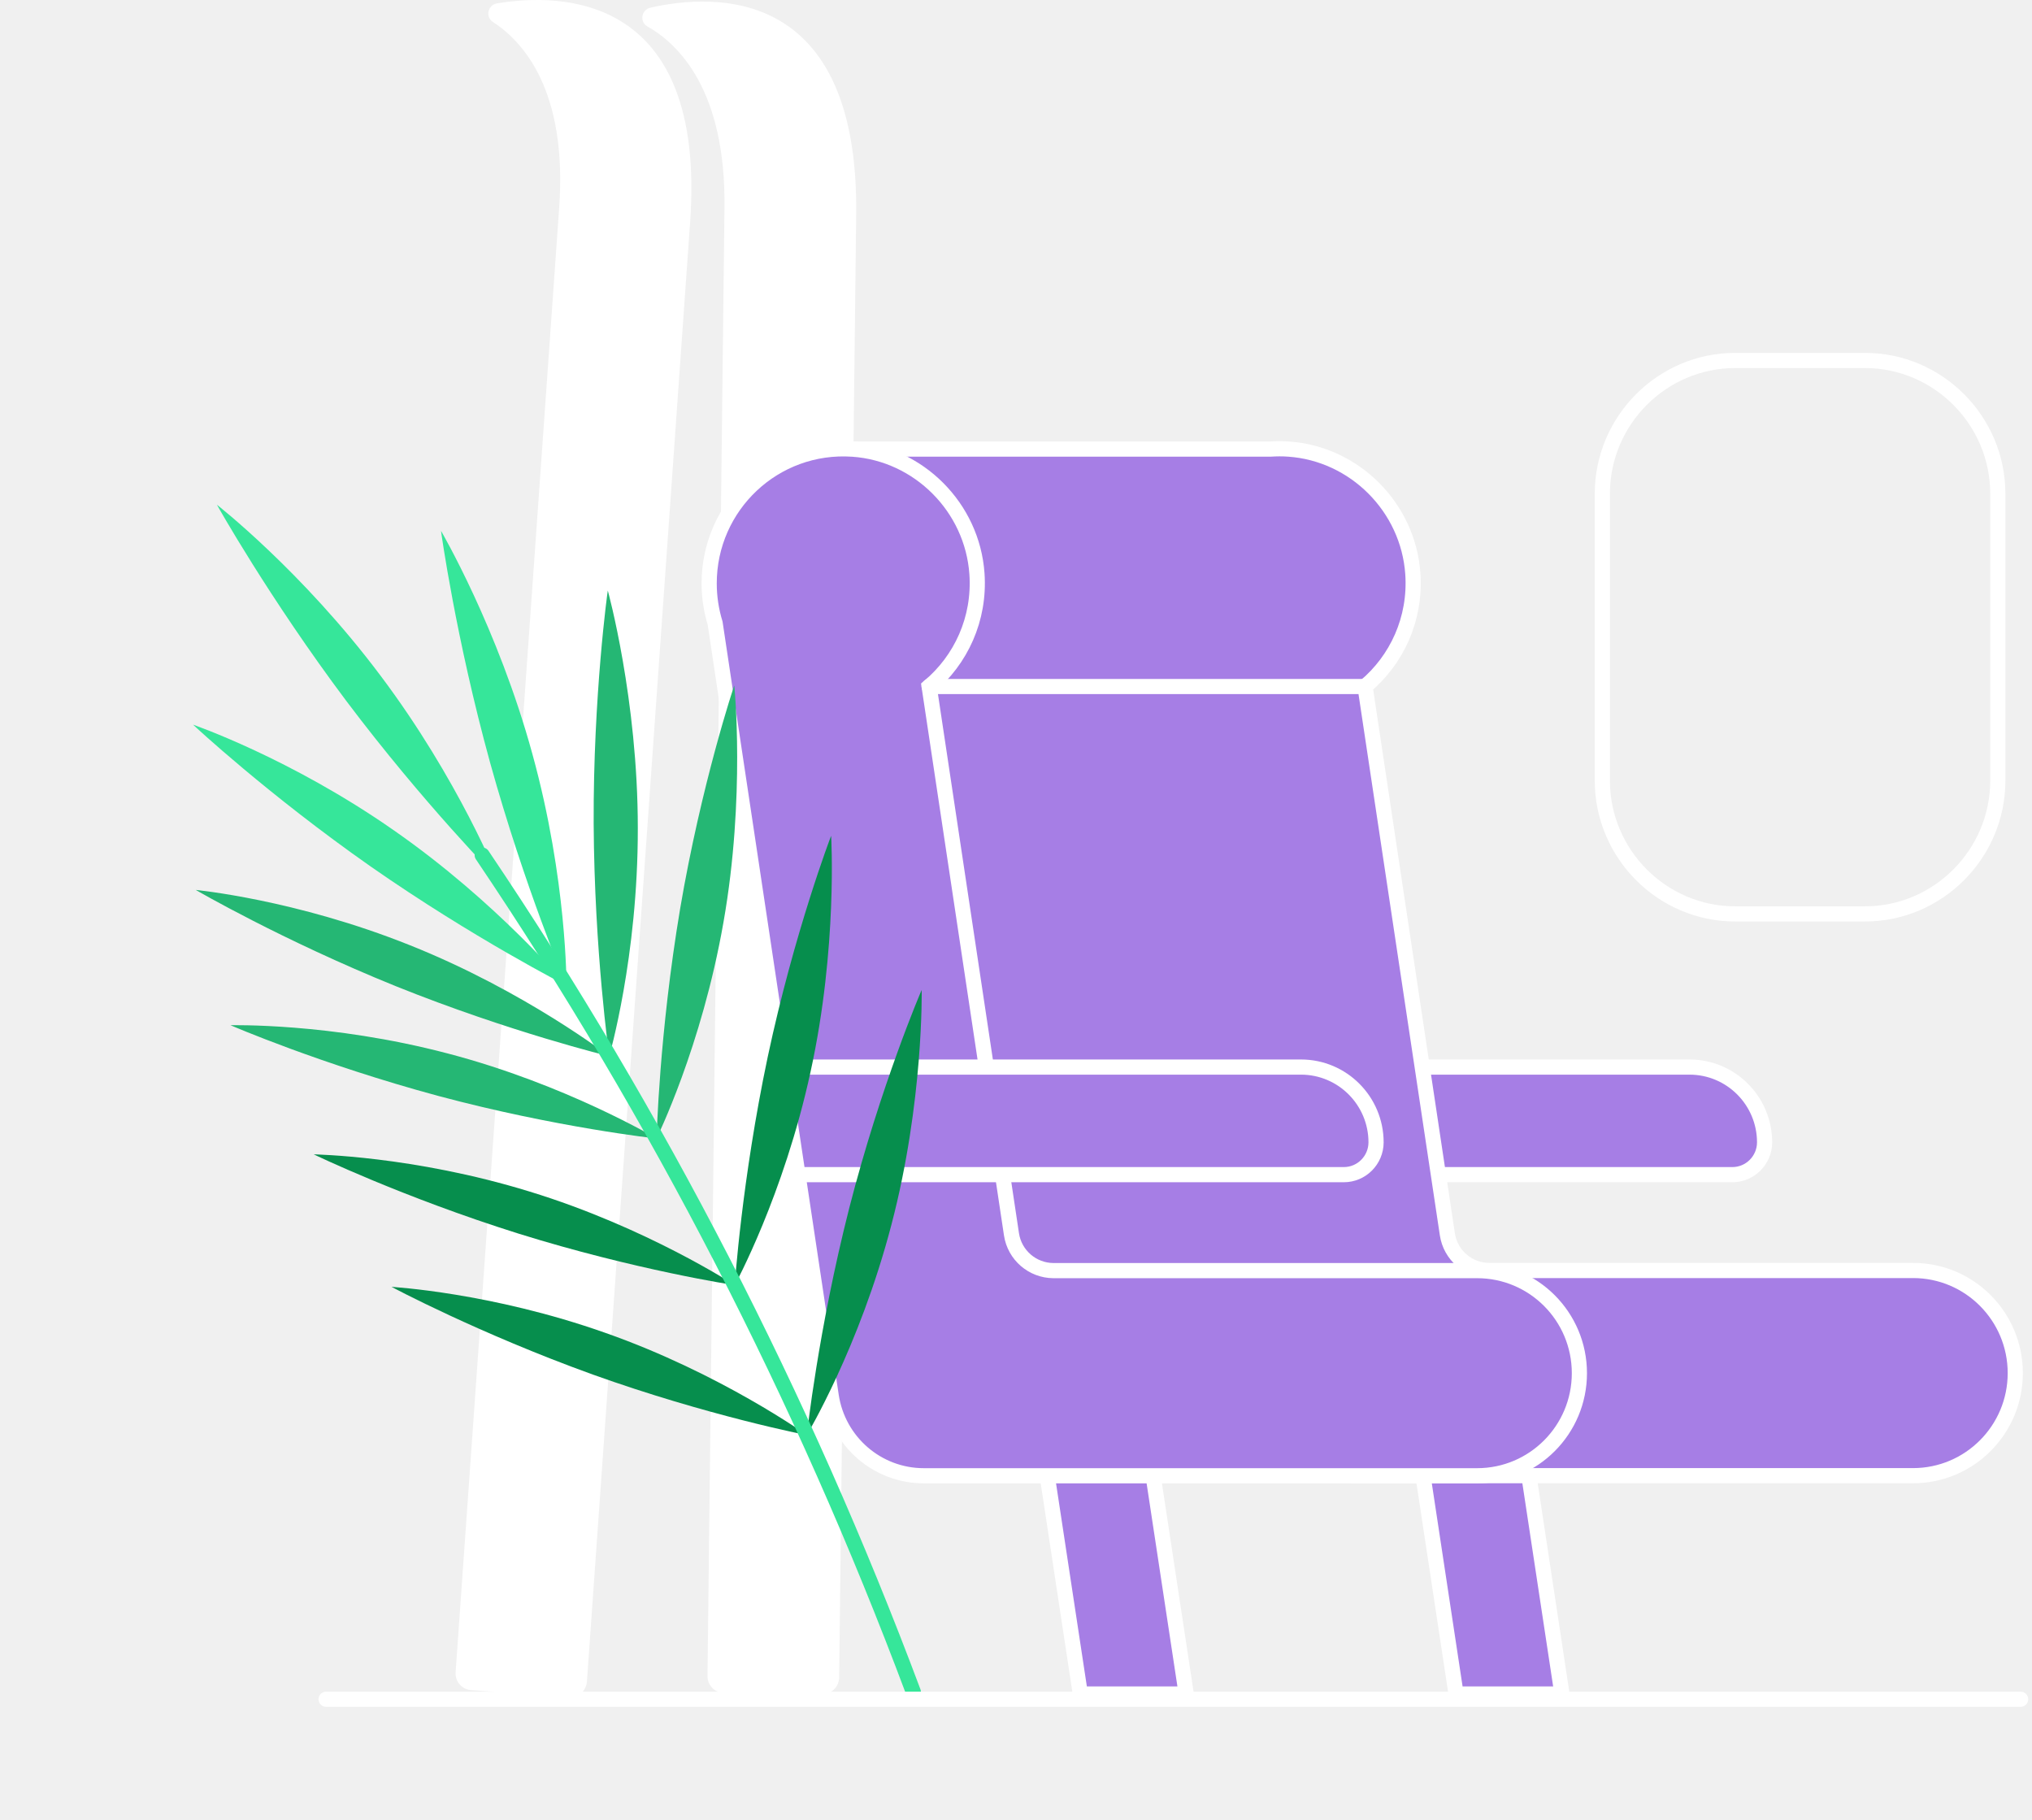
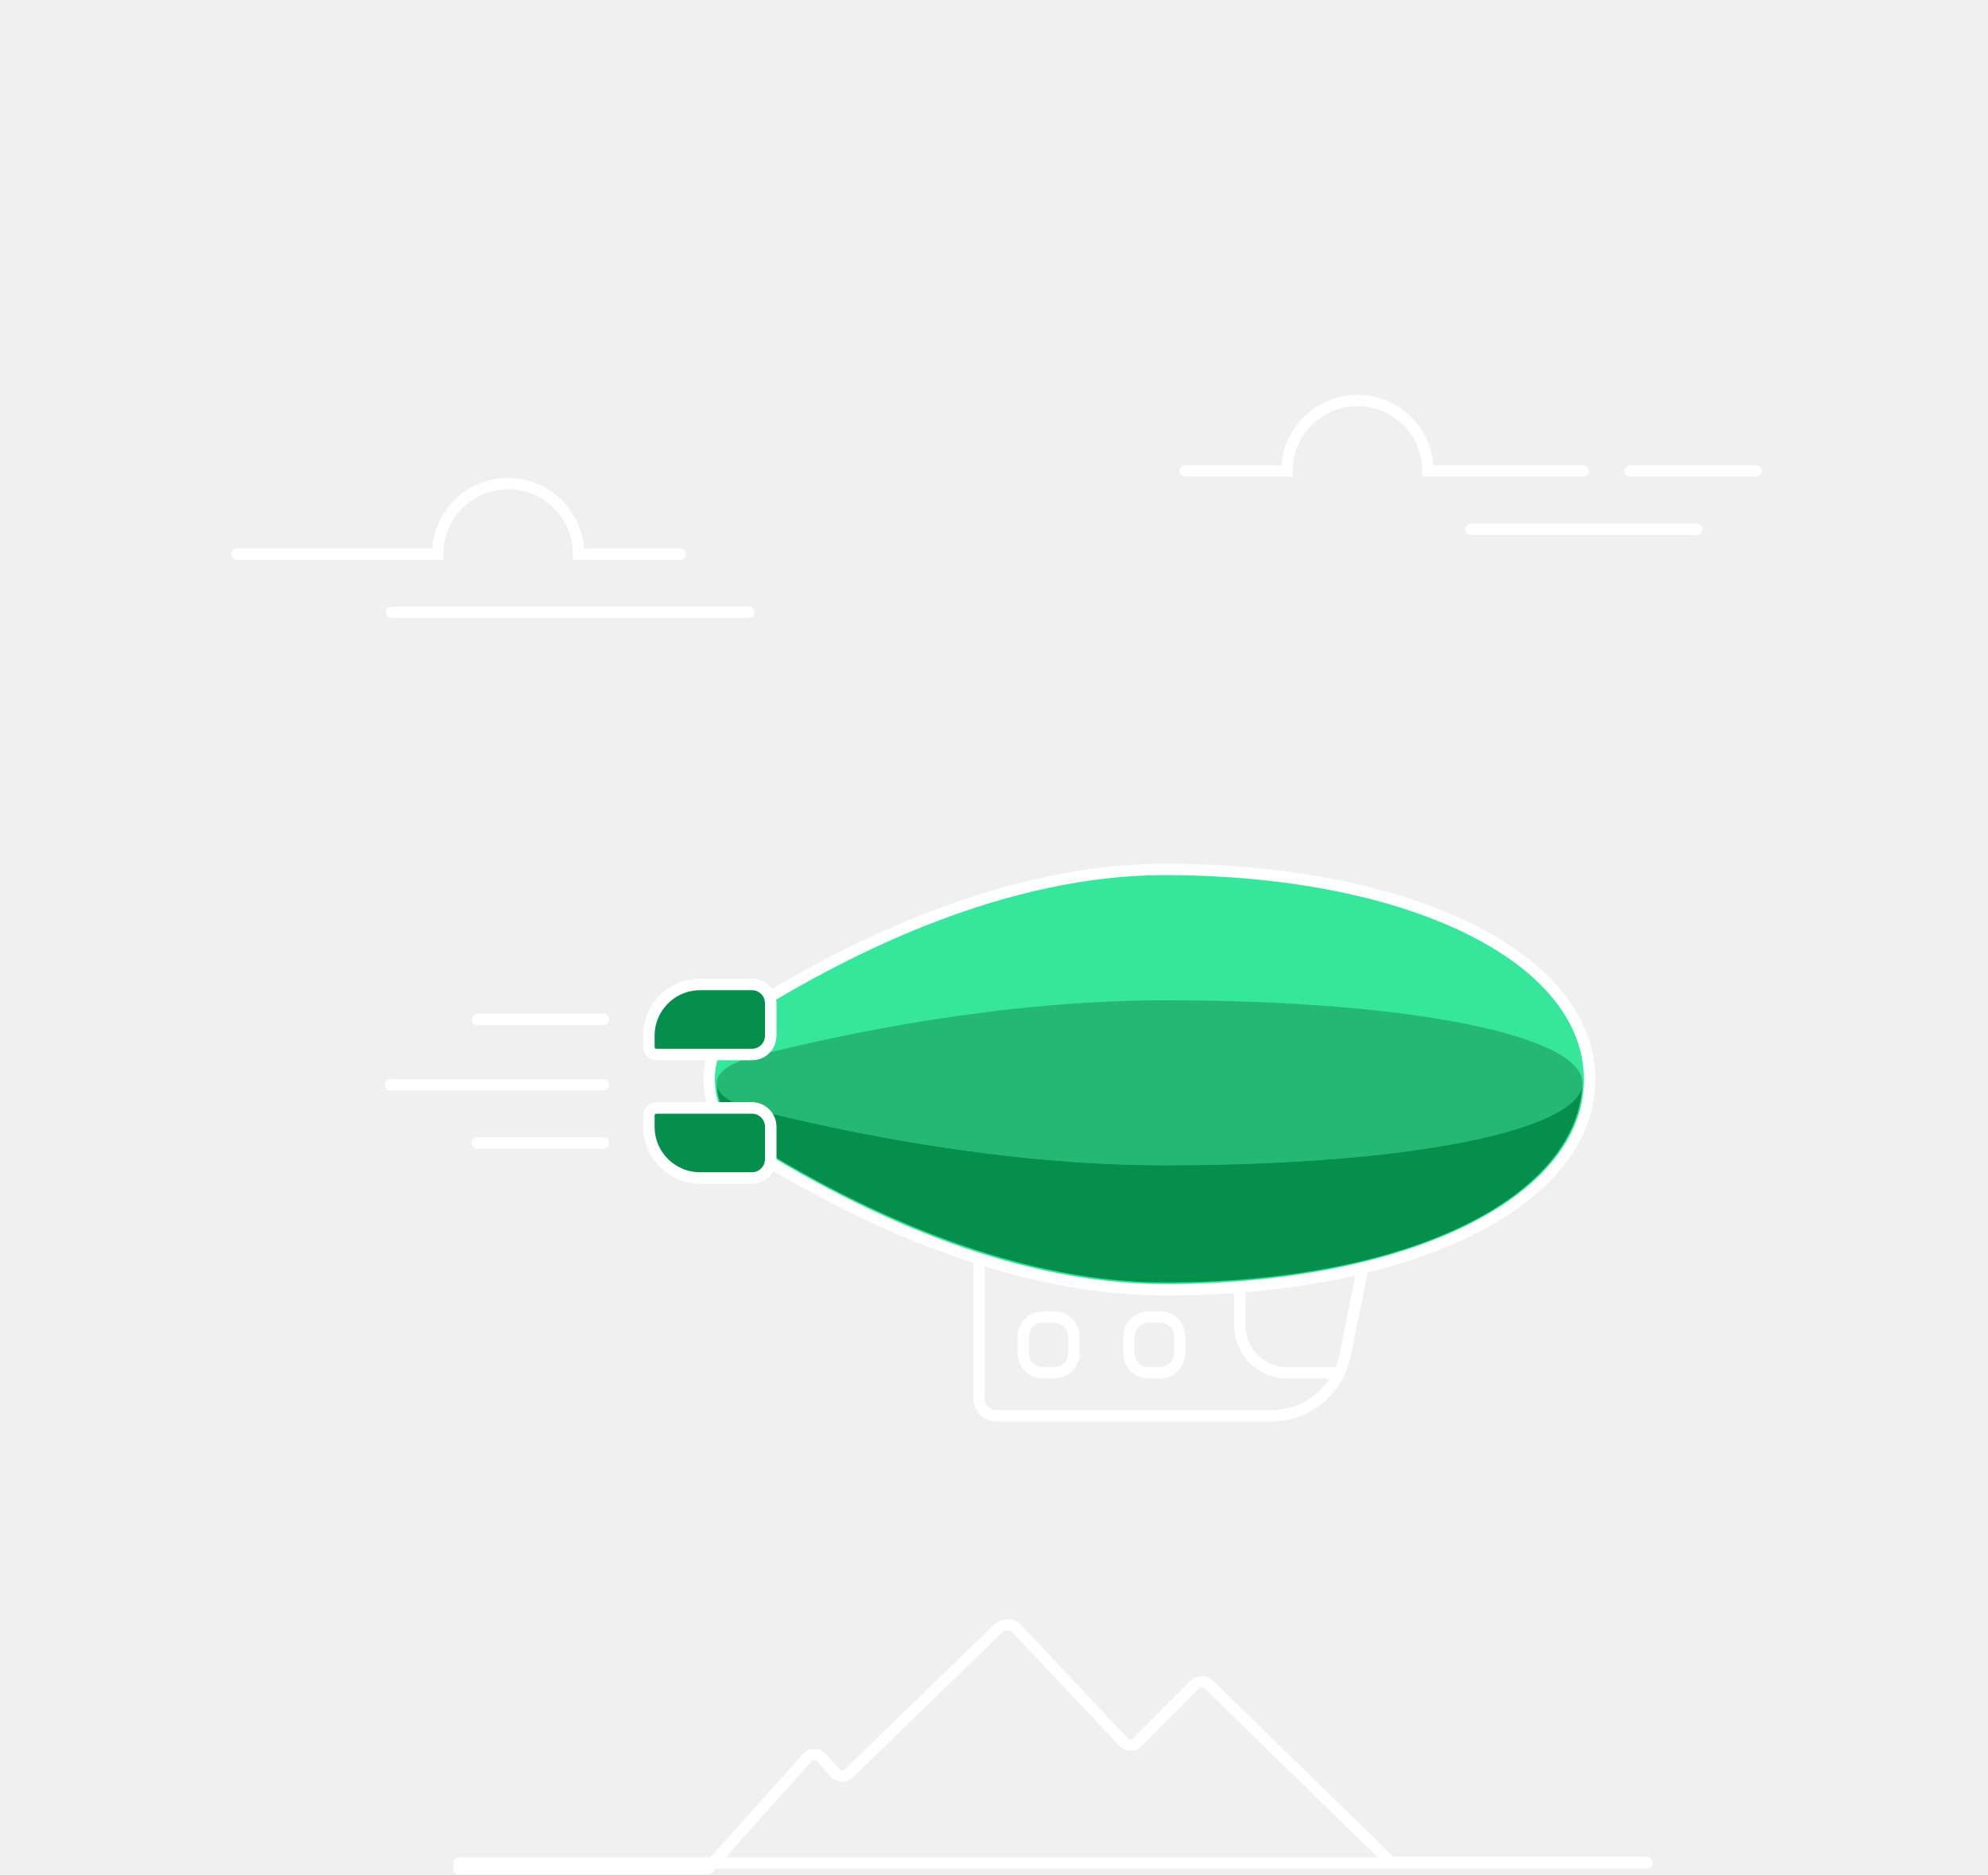
- <svg xmlns="http://www.w3.org/2000/svg" width="268" height="240" fill="none">
-   <path d="M62.126 222.89c-1.208-.084-2.129-1.144-2.036-2.356L73.752 27.366c1.098-15.486-4.799-21.919-8.745-24.47-1.022-.661-.667-2.246.532-2.45C73.997-.953 93.159-.885 91.022 29.29L77.41 221.763c-.085 1.212-1.141 2.136-2.349 2.043l-12.936-.916z" fill="#fff" />
-   <path d="M95.483 223.263c-1.217-.017-2.188-1.017-2.171-2.229l2.239-193.634c.186-15.528-6.075-21.605-10.164-23.911-1.065-.602-.803-2.204.389-2.475 8.356-1.899 27.494-2.967 27.147 27.284l-2.247 192.931c-.017 1.221-1.014 2.195-2.222 2.178l-12.97-.144z" fill="#fff" />
-   <path d="M245.97 120.526h-17.118c-9.634 0-17.52-7.907-17.52-17.58V65.118c0-9.673 7.886-17.579 17.52-17.579h17.118c9.635 0 17.521 7.907 17.521 17.579v37.828c0 9.665-7.886 17.58-17.521 17.58z" stroke="#fff" stroke-width="2" />
-   <path d="M228.482 154.913h-60.741v-14.189h55.089c5.466 0 9.902 4.45 9.902 9.934-.008 2.348-1.909 4.255-4.25 4.255zM156.453 223.407h-13.966l-6.312-41.591h13.967l6.311 41.591zM206.008 223.407h-13.967l-6.303-41.591h13.967l6.303 41.591z" fill="#A67EE5" stroke="#fff" stroke-width="2" stroke-miterlimit="10" />
-   <path d="M252.309 167.551h-55.891c-2.763 0-5.112-2.026-5.526-4.772l-10.857-72.242c4.174-3.501 6.717-8.9 6.303-14.884-.608-8.739-7.672-15.825-16.383-16.427-.811-.059-1.614-.051-2.408 0h-55.089l-.312 102.89 15.766 23.352 47.189 8.391c1.326.483 2.746.754 4.224.754h72.984c7.452 0 13.485-6.06 13.485-13.527 0-7.476-6.033-13.536-13.485-13.536z" fill="#A67EE5" stroke="#fff" stroke-width="2" stroke-miterlimit="10" />
-   <path d="M133.404 162.787l-10.857-72.241c4.174-3.501 6.717-8.9 6.303-14.884-.608-8.739-7.672-15.825-16.383-16.427-10.333-.712-18.934 7.484-18.934 17.698 0 1.831.279 3.594.786 5.255L109.628 184.079c.913 6.06 6.1 10.544 12.209 10.544h72.984c7.452 0 13.485-6.06 13.485-13.528 0-7.476-6.041-13.527-13.485-13.527H138.93c-2.763-.017-5.112-2.043-5.526-4.781z" fill="#A67EE5" stroke="#fff" stroke-width="2" stroke-miterlimit="10" />
-   <path d="M177.238 154.913h-71.995l-2.129-14.189h68.472c5.466 0 9.902 4.45 9.902 9.934-.008 2.348-1.909 4.255-4.25 4.255z" fill="#A67EE5" stroke="#fff" stroke-width="2" stroke-miterlimit="10" />
-   <path d="M122.547 90.537h57.488" stroke="#fff" stroke-width="2" stroke-miterlimit="10" stroke-linecap="round" />
-   <path d="M50.163 89.071c10.35 13.753 15.589 26.951 15.589 26.924-.026-.007-9.88-10.007-20.077-23.553-10.172-13.571-17.066-25.861-17.067-25.882-.026-.007 11.226 8.739 21.555 22.511zM51.922 109.489c13.717 9.539 22.811 20.511 22.797 20.486-.019.006-12.308-6.27-25.84-15.708-13.514-9.465-23.412-18.675-23.416-18.701-.023.008 12.752 4.356 26.459 13.923z" fill="#36E69A" />
-   <path d="M64.64 100.581c4.568 16.471 10.059 29.379 10.079 29.394-.018.017.097-13.847-4.497-30.522-4.562-16.677-12.075-29.461-12.055-29.445-.014.014 1.937 14.1 6.473 30.573z" fill="#36E69A" />
-   <path d="M78.298 108.621c.096 16.905 2.051 30.654 2.061 30.67-.025.004 3.784-13.013 3.762-30.054.008-17.037-3.965-31.378-3.958-31.355-.019.005-1.929 13.844-1.865 30.739z" fill="#25B774" />
-   <path d="M54.065 124.656c15.151 6.039 26.312 14.657 26.293 14.635-.007.015-13.166-3.197-28.171-9.239-14.993-6.071-26.355-12.676-26.368-12.69-.014.013 13.099 1.224 28.246 7.294zM59.044 138.93c15.592 4.071 27.573 11.22 27.556 11.209-.003.023-13.308-1.46-28.784-5.605-15.473-4.17-27.409-9.318-27.419-9.334-.007.026 13.059-.372 28.647 3.73zM89.696 119.886c-2.764 16.471-3.098 30.231-3.095 30.246-.024-.003 5.936-11.994 8.824-28.543 2.912-16.535 1.416-31.206 1.421-31.188-.028-0-4.359 13.026-7.151 29.485z" fill="#25B774" />
-   <path d="M69.841 157.14c15.411 4.711 27.083 12.354 27.07 12.34-.003.023-13.239-2.017-28.529-6.793-15.29-4.804-26.995-10.439-27.004-10.455-.007.026 13.057.167 28.463 4.908z" fill="#068E4D" />
-   <path d="M101.254 139.387c-3.444 16.341-4.347 30.078-4.341 30.097-.024-.003 6.431-11.74 9.995-28.158 3.595-16.402 2.706-31.116 2.711-31.097-.024-.003-4.893 12.828-8.365 29.158zM79.878 175.79c15.203 5.349 26.557 13.481 26.544 13.467-.006.019-13.147-2.571-28.23-7.979-15.081-5.443-26.544-11.555-26.553-11.571-.007.025 13.041.704 28.24 6.083z" fill="#068E4D" />
-   <path d="M111.998 159.354c-4.117 16.186-5.586 29.887-5.579 29.899-.026-.007 6.906-11.475 11.148-27.729 4.268-16.247 3.994-30.981 3.993-30.964-.024-.003-5.419 12.614-9.562 28.794z" fill="#068E4D" />
-   <path d="M63.598 112.768c23.181 34.376 42.278 71.413 56.86 110.366" stroke="#36E69A" stroke-width="2" stroke-miterlimit="10" stroke-linecap="round" stroke-linejoin="round" />
-   <path d="M43.009 224.097H266.5" stroke="#fff" stroke-width="2" stroke-miterlimit="10" stroke-linecap="round" />
+ <svg xmlns="http://www.w3.org/2000/svg" viewBox="0 0 350 330">
+   <g id="dirigible">
+     <g id="basket">
+       <animateTransform dur="1s" repeatCount="indefinite" calcMode="spline" attributeName="transform" type="translate" values="0, -0.25; 0, 0; 0, -0.25" keySplines="0.33 0 0.67 1; 0.33 0 0.67 1" additive="sum" />
+       <animateTransform dur="1s" repeatCount="indefinite" calcMode="spline" attributeName="transform" type="scale" values="1, 0.95; 1, 1; 1, 0.95" keySplines="0.33 0 0.67 1; 0.33 0 0.67 1" additive="sum" />
+       <animateTransform dur="1s" repeatCount="indefinite" calcMode="spline" attributeName="transform" type="skewX" values="-4; 0; -4" keySplines="0.33 0 0.67 1; 0.33 0 0.67 1" additive="sum" />
+       <path d="M175.44,249.28h48.36a13.27,13.27,0,0,0,13-10.65l3.74-18.32H172.36v25.89A3.09,3.09,0,0,0,175.44,249.28Z" fill="none" stroke="#fff" stroke-linecap="round" stroke-linejoin="round" stroke-width="2" />
+       <path d="M235.79,241.69h-9.22a8.31,8.31,0,0,1-8.28-8.31V220.31" fill="none" stroke="#fff" stroke-linecap="round" stroke-miterlimit="10" stroke-width="2" />
+       <path d="M204.25,231.88h-2.05a3.45,3.45,0,0,0-3.43,3.45v2.92a3.45,3.45,0,0,0,3.43,3.45h2.05a3.45,3.45,0,0,0,3.43-3.45v-2.92A3.44,3.44,0,0,0,204.25,231.88Z" fill="none" stroke="#fff" stroke-linecap="round" stroke-linejoin="round" stroke-width="2" />
+       <path d="M185.64,231.88h-2.05a3.45,3.45,0,0,0-3.43,3.45v2.92a3.45,3.45,0,0,0,3.43,3.45h2.05a3.45,3.45,0,0,0,3.43-3.45v-2.92A3.45,3.45,0,0,0,185.64,231.88Z" fill="none" stroke="#fff" stroke-linecap="round" stroke-linejoin="round" stroke-width="2" />
+     </g>
+     <g id="baloon">
+       <path d="M205,227.08c43.38,0,74.86-15.55,74.86-37s-31.48-37-74.86-37c-27.94,0-55.36,13.53-73.46,24.87a14.3,14.3,0,0,0,0,24.21c18.09,11.33,45.52,24.87,73.46,24.87" fill="#36e69a" />
+       <path d="M205,227.08c43.38,0,74.86-15.55,74.86-37s-31.48-37-74.86-37c-27.94,0-55.36,13.53-73.46,24.87a14.3,14.3,0,0,0,0,24.21C149.63,213.54,177.06,227.08,205,227.08Z" fill="none" stroke="#fff" stroke-width="2" />
+       <path d="M205,176.09c-28.23,0-56.07,5.76-72.81,10-3.95,1-6,2.66-6.08,4.34A12.93,12.93,0,0,1,132.18,179c16.74-10.5,44.58-24.68,72.81-24.68,44.81,0,73.64,16,73.64,35.75,0,0.12,0,.24,0,0.37-0.37-7.95-29.1-14.37-73.63-14.37" fill="#36e69a" />
+       <path d="M132.18,195.12c16.74,4.27,44.58,10,72.81,10,44.14,0,72.75-6.32,73.6-14.18-0.86,19.34-29.45,34.86-73.6,34.86-28.23,0-56.07-14.19-72.81-24.68a12.88,12.88,0,0,1-6-10.18c0.26,1.61,2.26,3.18,6,4.14" fill="#068e4d" />
+       <path d="M132.18,186.12c16.74-4.27,44.58-10,72.81-10,44.53,0,73.26,6.43,73.61,14.38,0,0.17,0,.34,0,0.51-0.85,7.86-29.45,14.17-73.6,14.17-28.23,0-56.07-5.76-72.81-10-3.79-1-5.79-2.53-6-4.13l0-.51c0.13-1.69,2.15-3.36,6.1-4.37" fill="#25b774">
+         <animate attributeName="d" attributeType="XML" values="       M132.18,186.12c16.74-4.27,44.58-10,72.81-10,44.53,0,73.26,6.43,73.61,14.38,0,0.17,0,.34,0,0.51-0.85,7.86-29.45,14.17-73.6,14.17-28.23,0-56.07-5.76-72.81-10-3.79-1-5.79-2.53-6-4.13l0-.51c0.13-1.69,2.15-3.36,6.1-4.37;       M 132.18 186.12 C 148.92 181.85 176.947 179.31 205.177 179.31 C 249.707 179.31 278.25 182.55 278.6 190.5 C 278.6 190.67 278.6 190.84 278.6 191.01 C 277.75 198.87 249.337 208.37 205.187 208.37 C 176.957 208.37 147.81 201.235 132.19 195.18 C 128.4 194.18 126.4 192.65 126.19 191.05 L 126.19 190.54 C 126.32 188.85 128.34 187.18 132.29 186.17;       M132.18,186.12c16.74-4.27,44.58-10,72.81-10,44.53,0,73.26,6.43,73.61,14.38,0,0.17,0,.34,0,0.51-0.85,7.86-29.45,14.17-73.6,14.17-28.23,0-56.07-5.76-72.81-10-3.79-1-5.79-2.53-6-4.13l0-.51c0.13-1.69,2.15-3.36,6.1-4.37;       " dur="2s" repeatCount="indefinite" calcMode="spline" keySplines="0.33 0 0.67 1; 0.33 0 0.67 1" />
+   /&gt;
+       </path>
+     </g>
+     <g id="tail">
+       <path d="M123.23,173.34h9.16a3.29,3.29,0,0,1,3.29,3.3v5.71a3.29,3.29,0,0,1-3.29,3.3H115.57a1.32,1.32,0,0,1-1.32-1.32v-2a9,9,0,0,1,9-9" fill="#068e4d" />
+       <path d="M123.23,173.34h9.16a3.29,3.29,0,0,1,3.29,3.3v5.71a3.29,3.29,0,0,1-3.29,3.3H115.57a1.32,1.32,0,0,1-1.32-1.32v-2A9,9,0,0,1,123.23,173.34Z" fill="none" stroke="#fff" stroke-linecap="round" stroke-linejoin="round" stroke-width="2" />
+       <path d="M123.23,207.39h9.16a3.29,3.29,0,0,0,3.29-3.3v-5.71a3.29,3.29,0,0,0-3.29-3.3H115.57a1.32,1.32,0,0,0-1.32,1.32v2a9,9,0,0,0,9,9" fill="#068e4d" />
+       <path d="M123.23,207.39h9.16a3.29,3.29,0,0,0,3.29-3.3v-5.71a3.29,3.29,0,0,0-3.29-3.3H115.57a1.32,1.32,0,0,0-1.32,1.32v2A9,9,0,0,0,123.23,207.39Z" fill="none" stroke="#fff" stroke-linecap="round" stroke-linejoin="round" stroke-width="2" />
+       <path d="M123.23,173.34h9.16a3.29,3.29,0,0,1,3.29,3.3v5.71a3.29,3.29,0,0,1-3.29,3.3H115.57a1.32,1.32,0,0,1-1.32-1.32v-2a9,9,0,0,1,9-9" fill="#068e4d" />
+       <path d="M123.23,173.34h9.16a3.29,3.29,0,0,1,3.29,3.3v5.71a3.29,3.29,0,0,1-3.29,3.3H115.57a1.32,1.32,0,0,1-1.32-1.32v-2A9,9,0,0,1,123.23,173.34Z" fill="none" stroke="#fff" stroke-linecap="round" stroke-linejoin="round" stroke-width="2" />
+       <path d="M123.23,207.39h9.16a3.29,3.29,0,0,0,3.29-3.3v-5.71a3.29,3.29,0,0,0-3.29-3.3H115.57a1.32,1.32,0,0,0-1.32,1.32v2a9,9,0,0,0,9,9" fill="#068e4d" />
+       <path d="M123.23,207.39h9.16a3.29,3.29,0,0,0,3.29-3.3v-5.71a3.29,3.29,0,0,0-3.29-3.3H115.57a1.32,1.32,0,0,0-1.32,1.32v2A9,9,0,0,0,123.23,207.39Z" fill="none" stroke="#fff" stroke-linecap="round" stroke-linejoin="round" stroke-width="2" />
+     </g>
+   </g>
+   <g id="cloud-1">
+     <line x1="68.95" y1="107.8" x2="131.86" y2="107.8" fill="none" stroke="#fff" stroke-linecap="round" stroke-miterlimit="10" stroke-width="2" />
+     <g>
+       <path d="M41.77,97.54H77.06a12.4,12.4,0,1,1,24.8,0h17.93" fill="none" stroke="#fff" stroke-linecap="round" stroke-miterlimit="10" stroke-width="2" />
+     </g>
+   </g>
+   <g id="cloud-2">
+     <line x1="258.96" y1="93.19" x2="298.74" y2="93.19" fill="none" stroke="#fff" stroke-linecap="round" stroke-miterlimit="10" stroke-width="2" />
+     <g>
+       <path d="M278.75,82.91H251.39a12.4,12.4,0,1,0-24.8,0H208.65" fill="none" stroke="#fff" stroke-linecap="round" stroke-miterlimit="10" stroke-width="2" />
+       <line x1="287.01" y1="82.91" x2="309.21" y2="82.91" fill="none" stroke="#fff" stroke-linecap="round" stroke-miterlimit="10" stroke-width="2" />
+     </g>
+   </g>
+   <g id="exhaust">
+     <line x1="106.25" y1="179.49" x2="84.05" y2="179.49" fill="none" stroke="#fff" stroke-linecap="round" stroke-miterlimit="10" stroke-width="2" />
+     <line x1="106.25" y1="201.23" x2="84.05" y2="201.23" fill="none" stroke="#fff" stroke-linecap="round" stroke-miterlimit="10" stroke-width="2" />
+     <line x1="106.25" y1="190.98" x2="68.77" y2="190.98" fill="none" stroke="#fff" stroke-linecap="round" stroke-miterlimit="10" stroke-width="2" />
+   </g>
+   <g id="ground">
+     <path d="M289.94,327.88H244.88L212.8,296.58a1.89,1.89,0,0,0-2.44,0l-10.2,10.23a1.72,1.72,0,0,1-2.25,0l-19-20.17a2.4,2.4,0,0,0-3.1,0l-26.42,25.64a1.71,1.71,0,0,1-2.25,0l-2.63-2.92a1.71,1.71,0,0,0-2.31,0L124.63,329H80.78" fill="none" stroke="#fff" stroke-linecap="round" stroke-miterlimit="10" stroke-width="2" />
+     <path d="M289.94,328H200.15c-0.86,0-1.56,0-2.25,0h-19c-1.5,0-2.23,0-3.1,0h-32.3c-1.09,0-1.66,0-2.31,0H80.78" fill="none" stroke="#fff" stroke-linecap="round" stroke-miterlimit="10" stroke-width="2" />
+   </g>
</svg>
